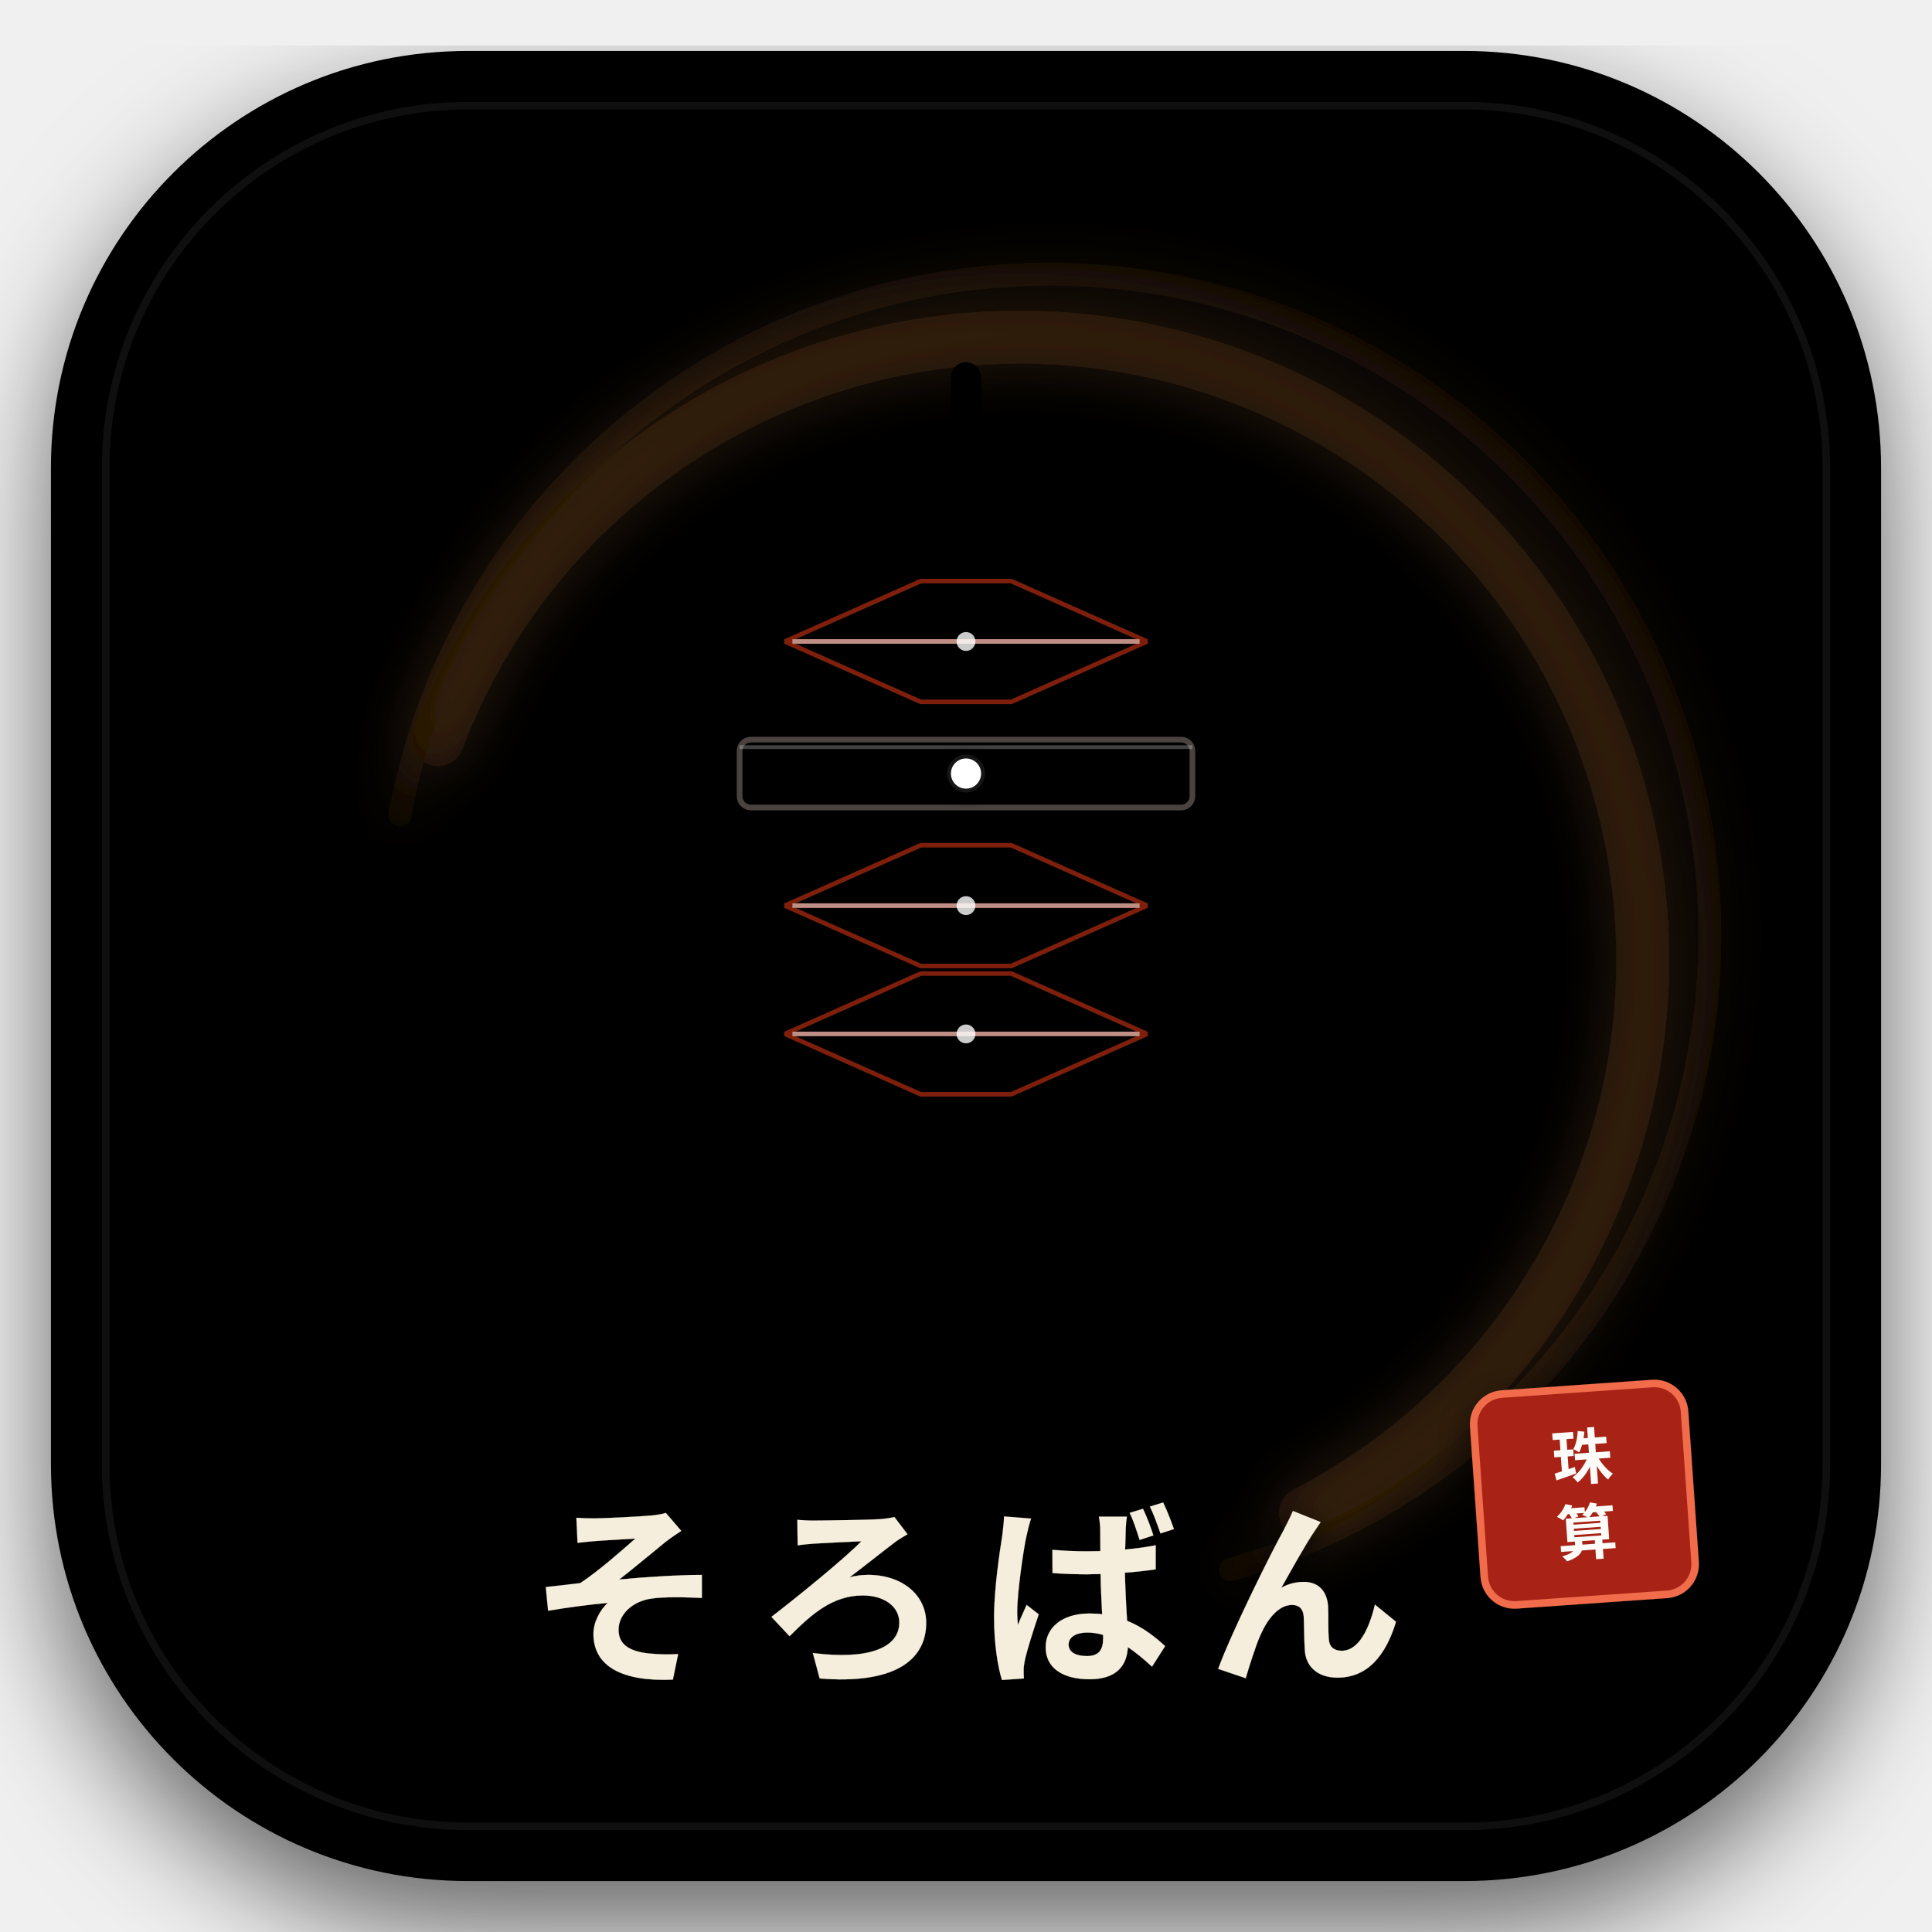
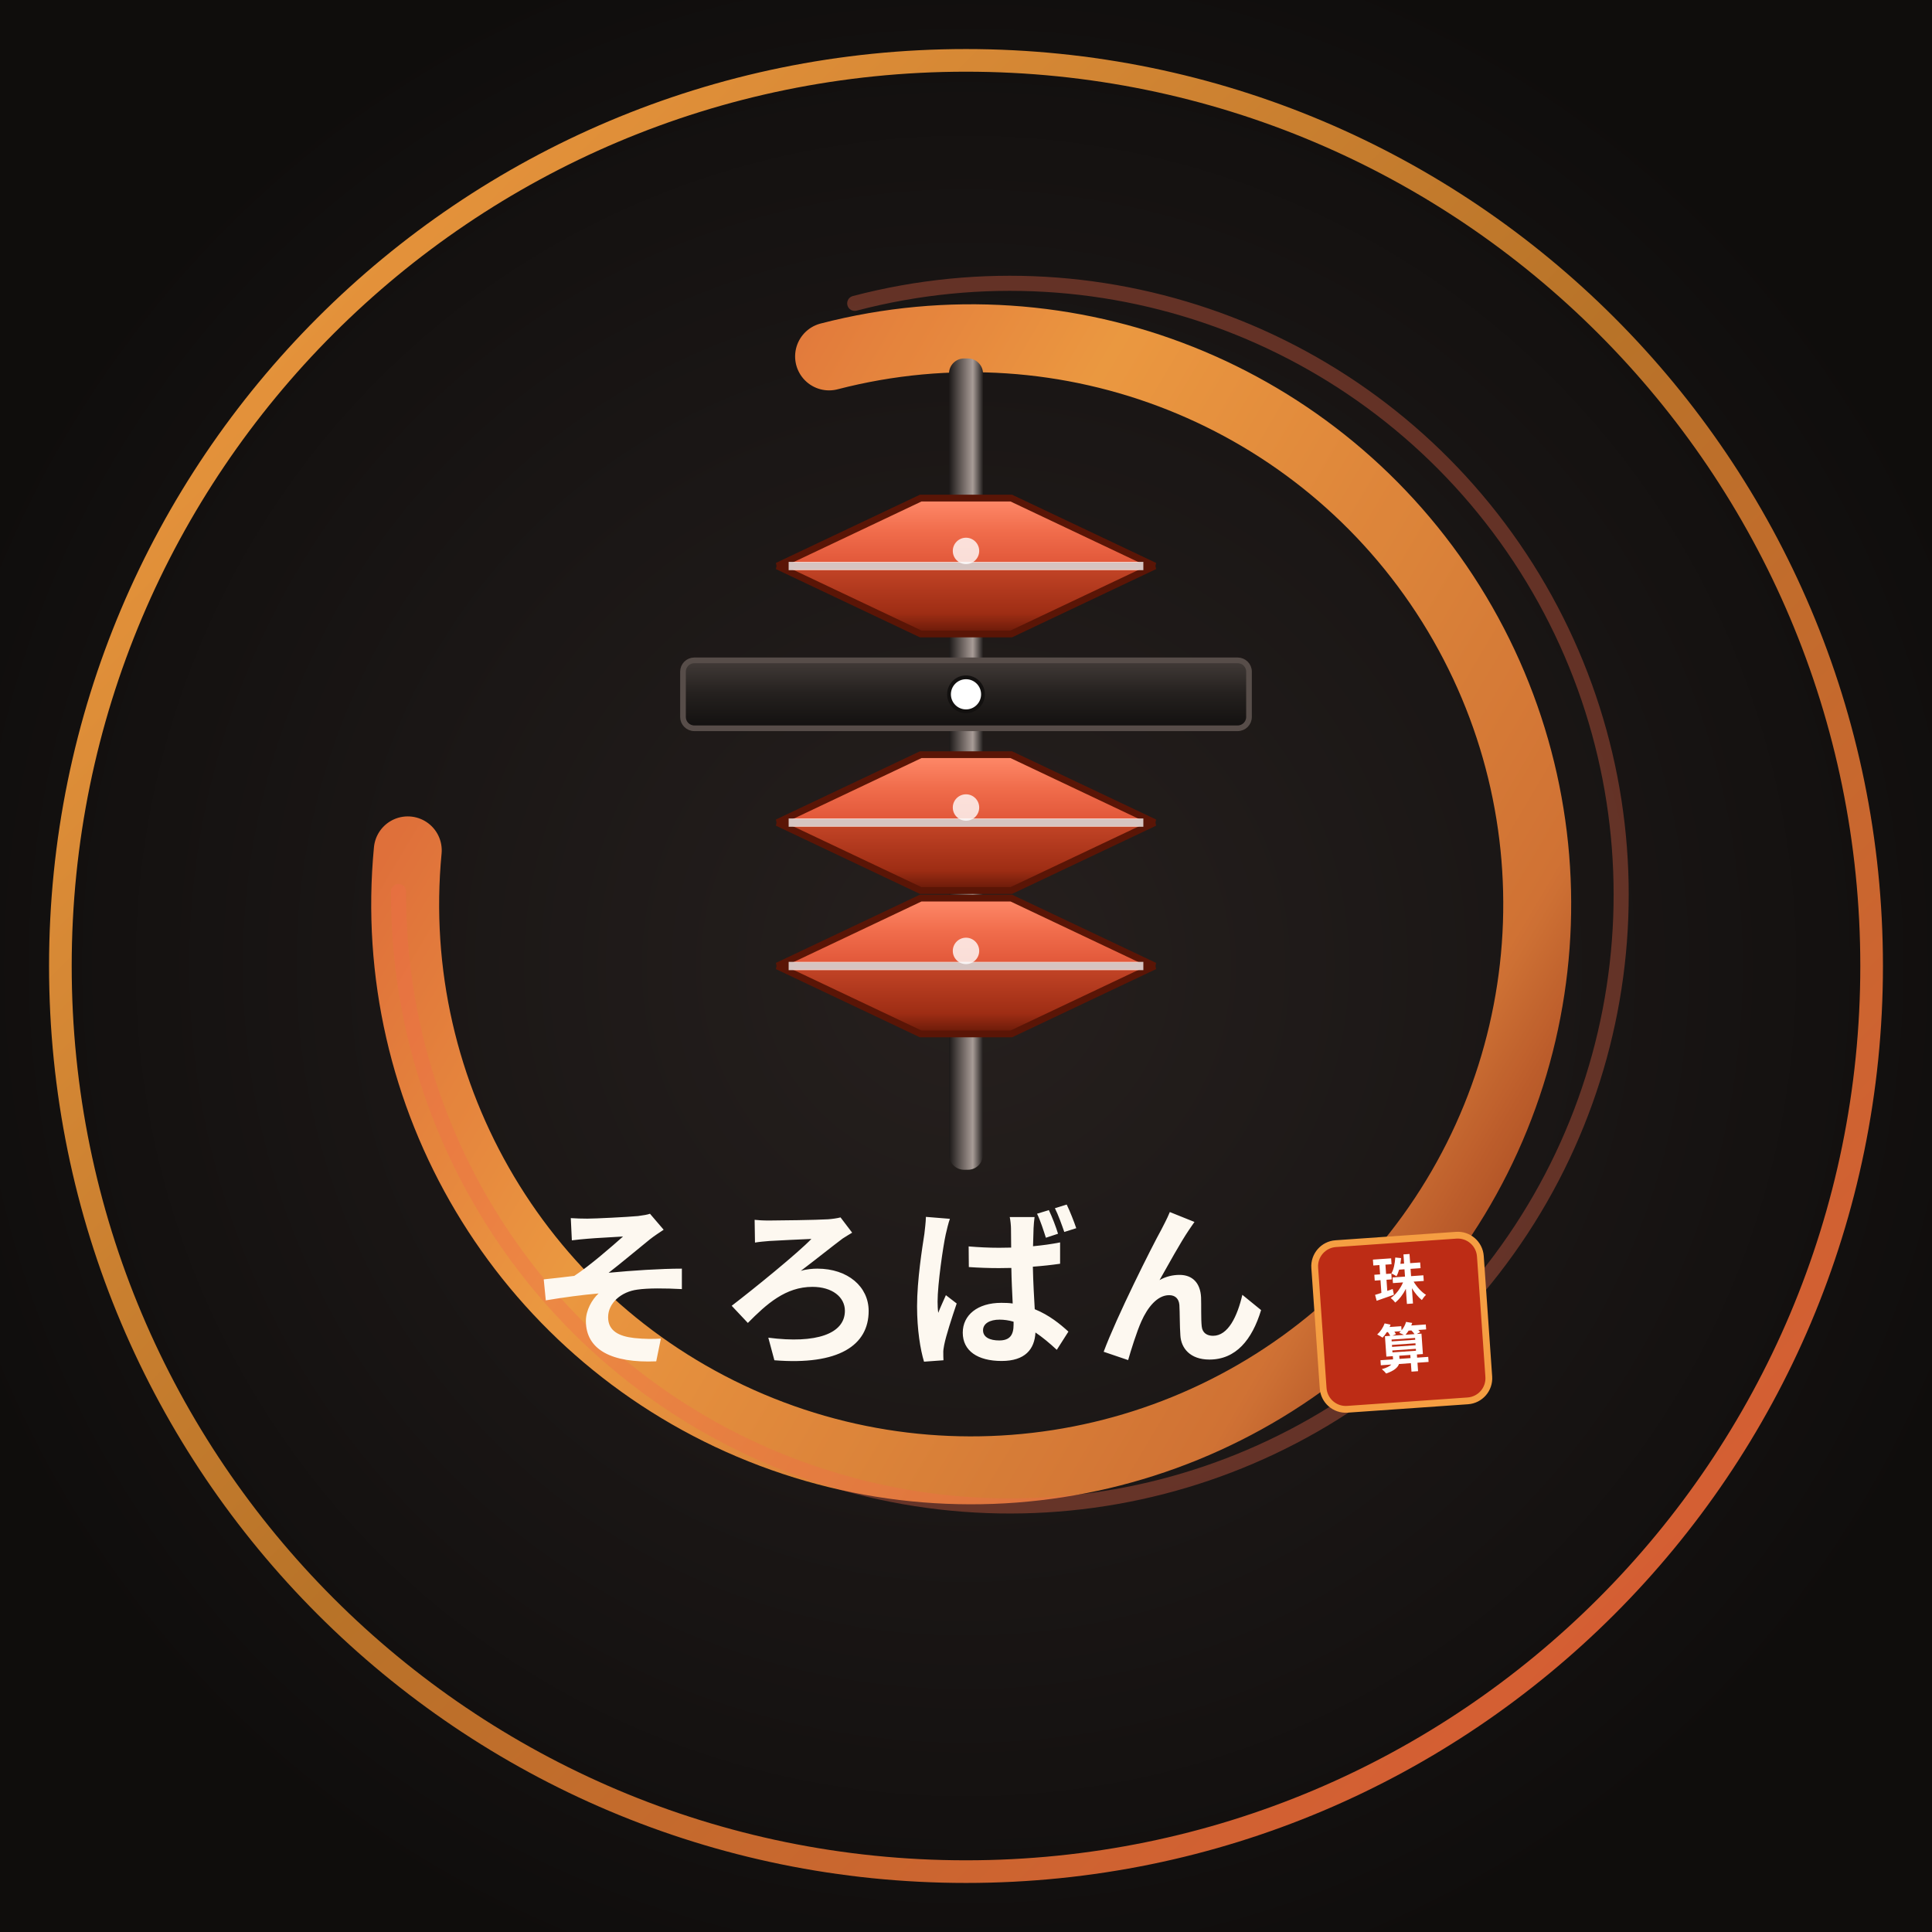
<svg xmlns="http://www.w3.org/2000/svg" viewBox="0 0 512 512" width="512" height="512">
  <defs>
-     <linearGradient id="bgGrad" x1="0%" y1="0%" x2="100%" y2="100%">
-       <stop offset="0%" stopColor="#25211f" />
-       <stop offset="50%" stopColor="#171413" />
-       <stop offset="100%" stopColor="#0d0b0a" />
+     <radialGradient id="logoBg" cx="50%" cy="50%" r="55%">
+       <stop offset="0%" stop-color="#26201e" />
+       <stop offset="55%" stop-color="#1a1615" />
+       <stop offset="100%" stop-color="#0f0d0c" />
+     </radialGradient>
+     <linearGradient id="logoGold" x1="0%" y1="0%" x2="100%" y2="100%">
+       <stop offset="0%" stop-color="#f59e42" />
+       <stop offset="50%" stop-color="#b87328" />
+       <stop offset="100%" stop-color="#e05638" />
    </linearGradient>
-     <linearGradient id="goldBorder" x1="0%" y1="0%" x2="100%" y2="100%">
-       <stop offset="0%" stopColor="#f59e42" />
-       <stop offset="35%" stopColor="#8a5317" />
-       <stop offset="70%" stopColor="#e05638" />
-       <stop offset="100%" stopColor="#4a2610" />
+     <linearGradient id="logoEnso" x1="0%" y1="0%" x2="100%" y2="100%">
+       <stop offset="0%" stop-color="#e05638" />
+       <stop offset="40%" stop-color="#f59e42" />
+       <stop offset="80%" stop-color="#d97736" />
+       <stop offset="100%" stop-color="#8a2411" />
    </linearGradient>
-     <linearGradient id="ensoGrad" x1="0%" y1="0%" x2="100%" y2="100%">
-       <stop offset="0%" stopColor="#e05638" />
-       <stop offset="40%" stopColor="#f59e42" />
-       <stop offset="75%" stopColor="#d97736" />
-       <stop offset="100%" stopColor="#8a2411" />
+     <linearGradient id="beadTop" x1="0%" y1="0%" x2="0%" y2="100%">
+       <stop offset="0%" stop-color="#ff8a6a" />
+       <stop offset="50%" stop-color="#f06c4b" />
+       <stop offset="100%" stop-color="#e05638" />
    </linearGradient>
-     <linearGradient id="beadTopGrad" x1="0%" y1="0%" x2="0%" y2="100%">
-       <stop offset="0%" stopColor="#ff8264" />
-       <stop offset="100%" stopColor="#e05638" />
+     <linearGradient id="beadBot" x1="0%" y1="0%" x2="0%" y2="100%">
+       <stop offset="0%" stop-color="#c44527" />
+       <stop offset="70%" stop-color="#9e2d14" />
+       <stop offset="100%" stop-color="#661908" />
    </linearGradient>
-     <linearGradient id="beadBotGrad" x1="0%" y1="0%" x2="0%" y2="100%">
-       <stop offset="0%" stopColor="#c24327" />
-       <stop offset="100%" stopColor="#872512" />
+     <linearGradient id="rodGrad" x1="0%" y1="0%" x2="100%" y2="0%">
+       <stop offset="0%" stop-color="#1c1918" />
+       <stop offset="45%" stop-color="#786e6a" />
+       <stop offset="70%" stop-color="#a89c97" />
+       <stop offset="100%" stop-color="#221e1d" />
    </linearGradient>
-     <linearGradient id="metalRod" x1="0%" y1="0%" x2="100%" y2="0%">
-       <stop offset="0%" stopColor="#1a1817" />
-       <stop offset="50%" stopColor="#665e5b" />
-       <stop offset="100%" stopColor="#1a1817" />
+     <linearGradient id="beamGrad" x1="0%" y1="0%" x2="0%" y2="100%">
+       <stop offset="0%" stop-color="#423b38" />
+       <stop offset="50%" stop-color="#24201e" />
+       <stop offset="100%" stop-color="#12100f" />
    </linearGradient>
-     <linearGradient id="woodBeam" x1="0%" y1="0%" x2="0%" y2="100%">
-       <stop offset="0%" stopColor="#3d3735" />
-       <stop offset="50%" stopColor="#262221" />
-       <stop offset="100%" stopColor="#141212" />
-     </linearGradient>
-     <filter id="shadow" x="-10%" y="-10%" width="130%" height="130%">
-       <feDropShadow dx="0" dy="12" stdDeviation="16" flood-color="#000000" flood-opacity="0.6" />
-     </filter>
-     <filter id="glow" x="-20%" y="-20%" width="140%" height="140%">
-       <feDropShadow dx="0" dy="0" stdDeviation="8" flood-color="#f59e42" flood-opacity="0.35" />
-     </filter>
  </defs>
-   <rect x="16" y="16" width="480" height="480" rx="108" ry="108" fill="url(#bgGrad)" stroke="url(#goldBorder)" stroke-width="5" filter="url(#shadow)" />
-   <rect x="28" y="28" width="456" height="456" rx="96" ry="96" fill="none" stroke="rgba(255,255,255,0.06)" stroke-width="2" />
-   <g transform="translate(256, 256)" filter="url(#glow)">
-     <path d="M -140,-60 A 165,165 0 1,1 90,145" fill="none" stroke="url(#ensoGrad)" stroke-width="14" stroke-linecap="round" stroke-dasharray="800" opacity="0.45" />
-     <path d="M -150,-40 A 175,175 0 1,1 70,160" fill="none" stroke="url(#ensoGrad)" stroke-width="6" stroke-linecap="round" opacity="0.25" />
+   <rect width="512" height="512" fill="url(#logoBg)" />
+   <circle cx="256" cy="256" r="240" fill="none" stroke="url(#logoGold)" stroke-width="6" />
+   <g transform="translate(256, 240) rotate(-14)">
+     <path d="M 0,-150 A 150,150 0 1,1 -140,-50" fill="none" stroke="url(#logoEnso)" stroke-width="18" stroke-linecap="round" opacity="0.95" />
+     <path d="M 10,-162 A 162,162 0 1,1 -145,-40" fill="none" stroke="rgba(240,108,75,0.35)" stroke-width="4" stroke-linecap="round" />
  </g>
-   <g transform="translate(196, 76)">
-     <rect x="56" y="20" width="8" height="320" rx="4" fill="url(#metalRod)" />
-     <rect x="0" y="120" width="120" height="18" rx="3" fill="url(#woodBeam)" stroke="#4a423f" stroke-width="1.5" />
-     <line x1="0" y1="122" x2="120" y2="122" stroke="rgba(255,255,255,0.25)" stroke-width="1" />
-     <circle cx="60" cy="129" r="4.5" fill="#ffffff" stroke="#171413" stroke-width="1" filter="drop-shadow(0 1px 2px rgba(0,0,0,0.8))" />
-     <g transform="translate(60, 94)">
-       <polygon points="-12,-16 12,-16 48,0 -48,0" fill="url(#beadTopGrad)" stroke="#7e1f0c" stroke-width="1.2" />
-       <polygon points="-48,0 48,0 12,16 -12,16" fill="url(#beadBotGrad)" stroke="#7e1f0c" stroke-width="1.2" />
-       <line x1="-46" y1="0" x2="46" y2="0" stroke="rgba(255,255,255,0.5)" stroke-width="1.2" />
-       <circle cx="0" cy="0" r="2.5" fill="#ffffff" opacity="0.8" />
-     </g>
-     <g transform="translate(60, 164)">
-       <polygon points="-12,-16 12,-16 48,0 -48,0" fill="url(#beadTopGrad)" stroke="#7e1f0c" stroke-width="1.2" />
-       <polygon points="-48,0 48,0 12,16 -12,16" fill="url(#beadBotGrad)" stroke="#7e1f0c" stroke-width="1.2" />
-       <line x1="-46" y1="0" x2="46" y2="0" stroke="rgba(255,255,255,0.5)" stroke-width="1.2" />
-       <circle cx="0" cy="0" r="2.5" fill="#ffffff" opacity="0.8" />
-     </g>
-     <g transform="translate(60, 198)">
-       <polygon points="-12,-16 12,-16 48,0 -48,0" fill="url(#beadTopGrad)" stroke="#7e1f0c" stroke-width="1.2" />
-       <polygon points="-48,0 48,0 12,16 -12,16" fill="url(#beadBotGrad)" stroke="#7e1f0c" stroke-width="1.2" />
-       <line x1="-46" y1="0" x2="46" y2="0" stroke="rgba(255,255,255,0.5)" stroke-width="1.2" />
-       <circle cx="0" cy="0" r="2.5" fill="#ffffff" opacity="0.8" />
-     </g>
+   <rect x="251.5" y="95" width="9" height="215" rx="4" fill="url(#rodGrad)" />
+   <rect x="181" y="175" width="150" height="18" rx="3" fill="url(#beamGrad)" stroke="#574d49" stroke-width="1.5" />
+   <circle cx="256" cy="184" r="4.5" fill="#ffffff" stroke="#12100f" stroke-width="1" />
+   <g transform="translate(256, 150)">
+     <polygon points="-12,-18 12,-18 50,0 -50,0" fill="url(#beadTop)" stroke="#5a1506" stroke-width="1.8" />
+     <polygon points="-50,0 50,0 12,18 -12,18" fill="url(#beadBot)" stroke="#5a1506" stroke-width="1.8" />
+     <line x1="-47" y1="0" x2="47" y2="0" stroke="rgba(255,255,255,0.75)" stroke-width="2.2" />
+     <circle cx="0" cy="-4" r="3.5" fill="#ffffff" opacity="0.8" />
  </g>
-   <text x="256" y="442" text-anchor="middle" font-family="'Hiragino Mincho ProN', 'Yu Mincho', 'Noto Serif JP', serif" font-weight="900" font-size="52" fill="#f5eedc" letter-spacing="8" filter="drop-shadow(0 2px 4px rgba(0,0,0,0.8))">
+   <g transform="translate(256, 218)">
+     <polygon points="-12,-18 12,-18 50,0 -50,0" fill="url(#beadTop)" stroke="#5a1506" stroke-width="1.8" />
+     <polygon points="-50,0 50,0 12,18 -12,18" fill="url(#beadBot)" stroke="#5a1506" stroke-width="1.8" />
+     <line x1="-47" y1="0" x2="47" y2="0" stroke="rgba(255,255,255,0.75)" stroke-width="2.2" />
+     <circle cx="0" cy="-4" r="3.5" fill="#ffffff" opacity="0.8" />
+   </g>
+   <g transform="translate(256, 256)">
+     <polygon points="-12,-18 12,-18 50,0 -50,0" fill="url(#beadTop)" stroke="#5a1506" stroke-width="1.8" />
+     <polygon points="-50,0 50,0 12,18 -12,18" fill="url(#beadBot)" stroke="#5a1506" stroke-width="1.8" />
+     <line x1="-47" y1="0" x2="47" y2="0" stroke="rgba(255,255,255,0.75)" stroke-width="2.2" />
+     <circle cx="0" cy="-4" r="3.5" fill="#ffffff" opacity="0.8" />
+   </g>
+   <text x="238" y="358" text-anchor="middle" font-family="'Hiragino Mincho ProN', 'Yu Mincho', 'Noto Serif JP', serif, sans-serif" font-weight="900" font-size="46" fill="#fdf8f0" letter-spacing="4">
    そろばん
  </text>
-   <g transform="translate(390, 370) rotate(-4)">
-     <rect x="0" y="0" width="56" height="56" rx="8" fill="#a82113" stroke="#f06c4b" stroke-width="2" filter="drop-shadow(0 2px 5px rgba(0,0,0,0.5))" />
-     <text x="28" y="24" text-anchor="middle" font-family="'Hiragino Mincho ProN', 'Yu Mincho', serif" font-weight="900" font-size="16" fill="#fdfcf9">
+   <g transform="translate(348, 330) rotate(-4)">
+     <rect x="0" y="0" width="44" height="44" rx="6" fill="#bd2c15" stroke="#f59e42" stroke-width="1.8" />
+     <text x="22" y="16" text-anchor="middle" font-family="'Hiragino Mincho ProN', 'Yu Mincho', serif, sans-serif" font-weight="900" font-size="14" fill="#ffffff">
      珠
    </text>
-     <text x="28" y="44" text-anchor="middle" font-family="'Hiragino Mincho ProN', 'Yu Mincho', serif" font-weight="900" font-size="16" fill="#fdfcf9">
+     <text x="22" y="34" text-anchor="middle" font-family="'Hiragino Mincho ProN', 'Yu Mincho', serif, sans-serif" font-weight="900" font-size="14" fill="#ffffff">
      算
    </text>
  </g>
</svg>
